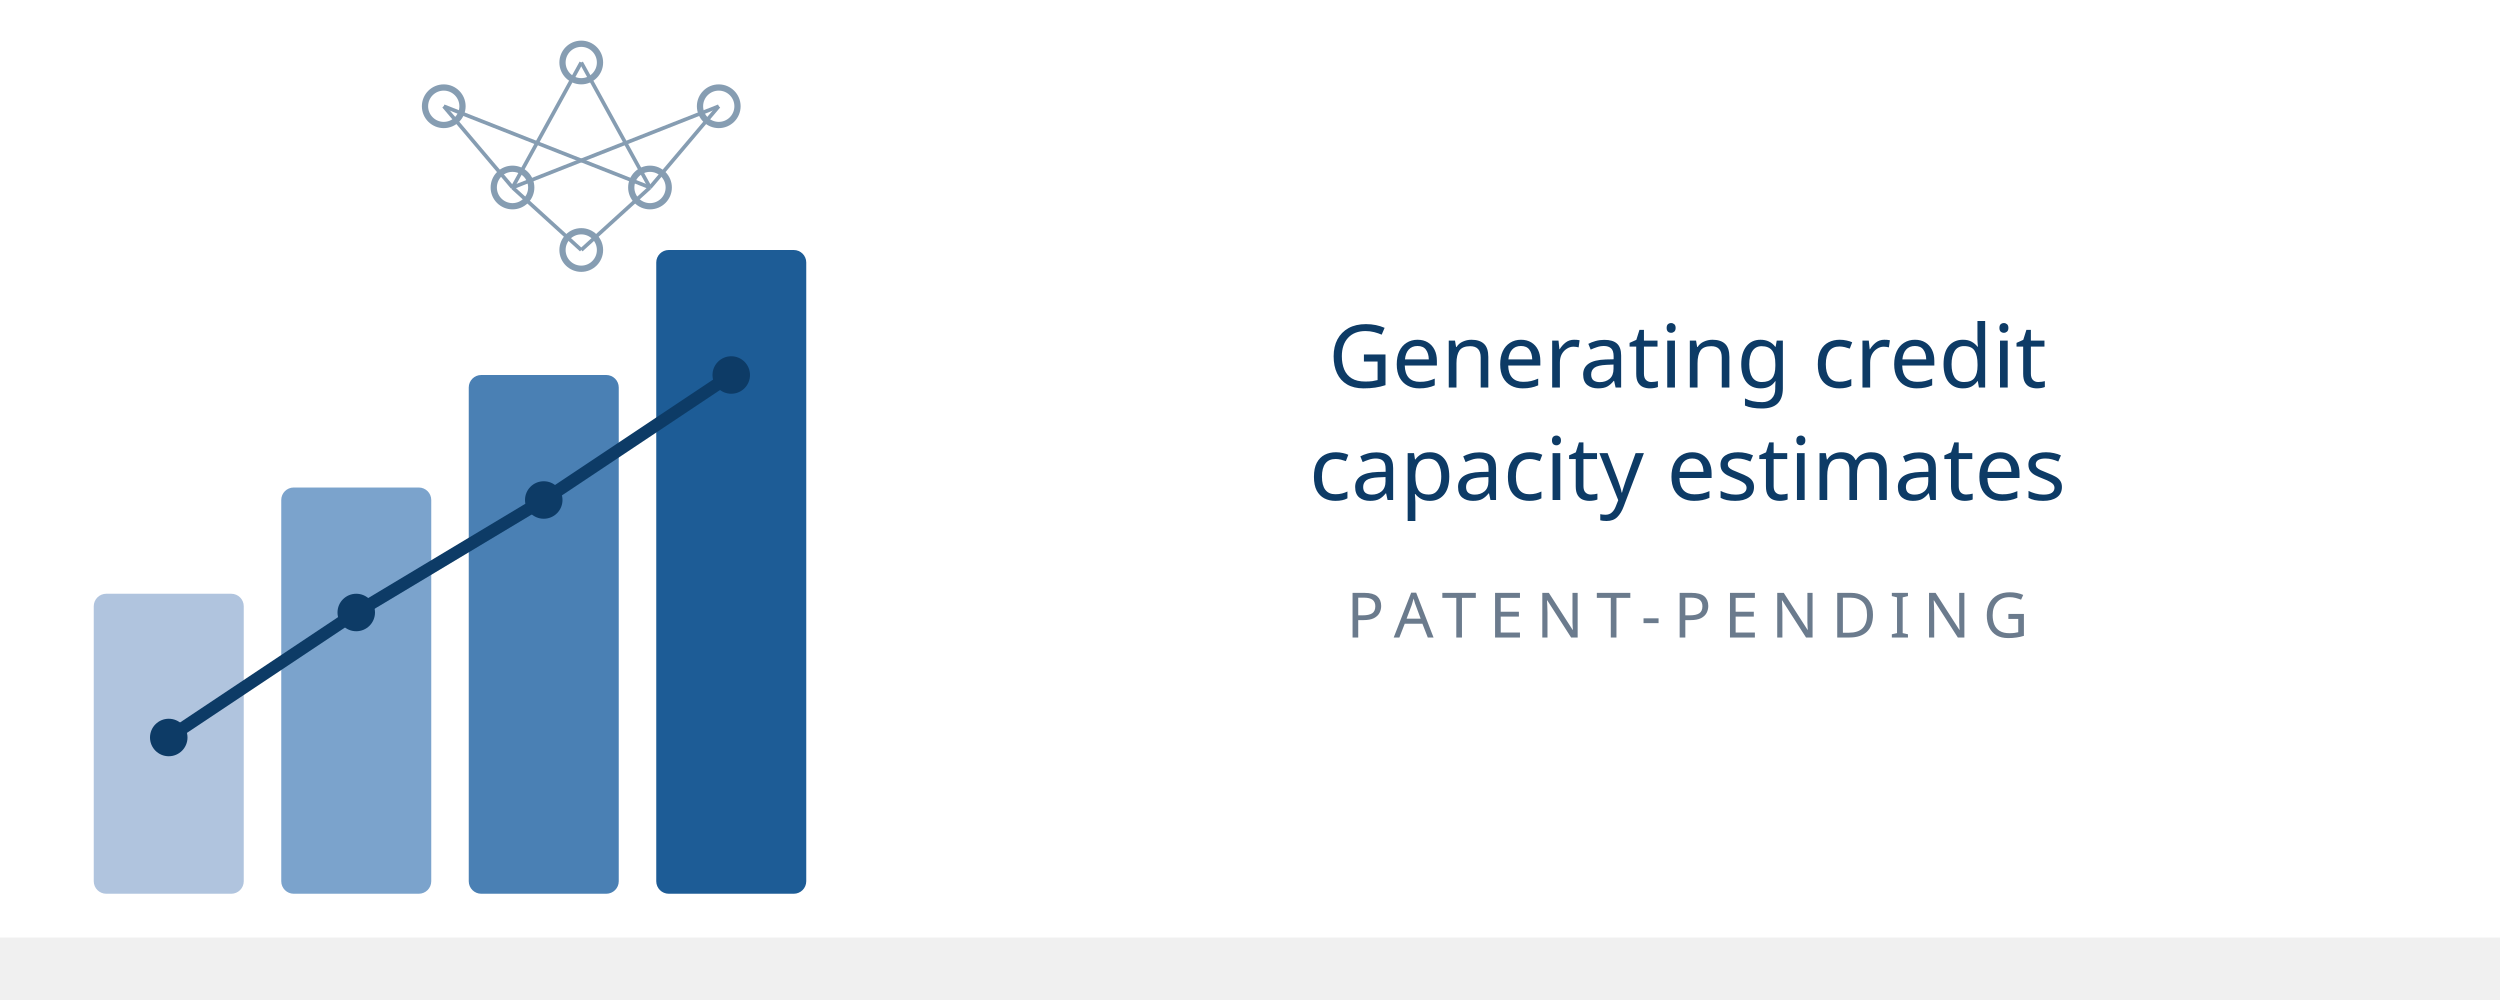
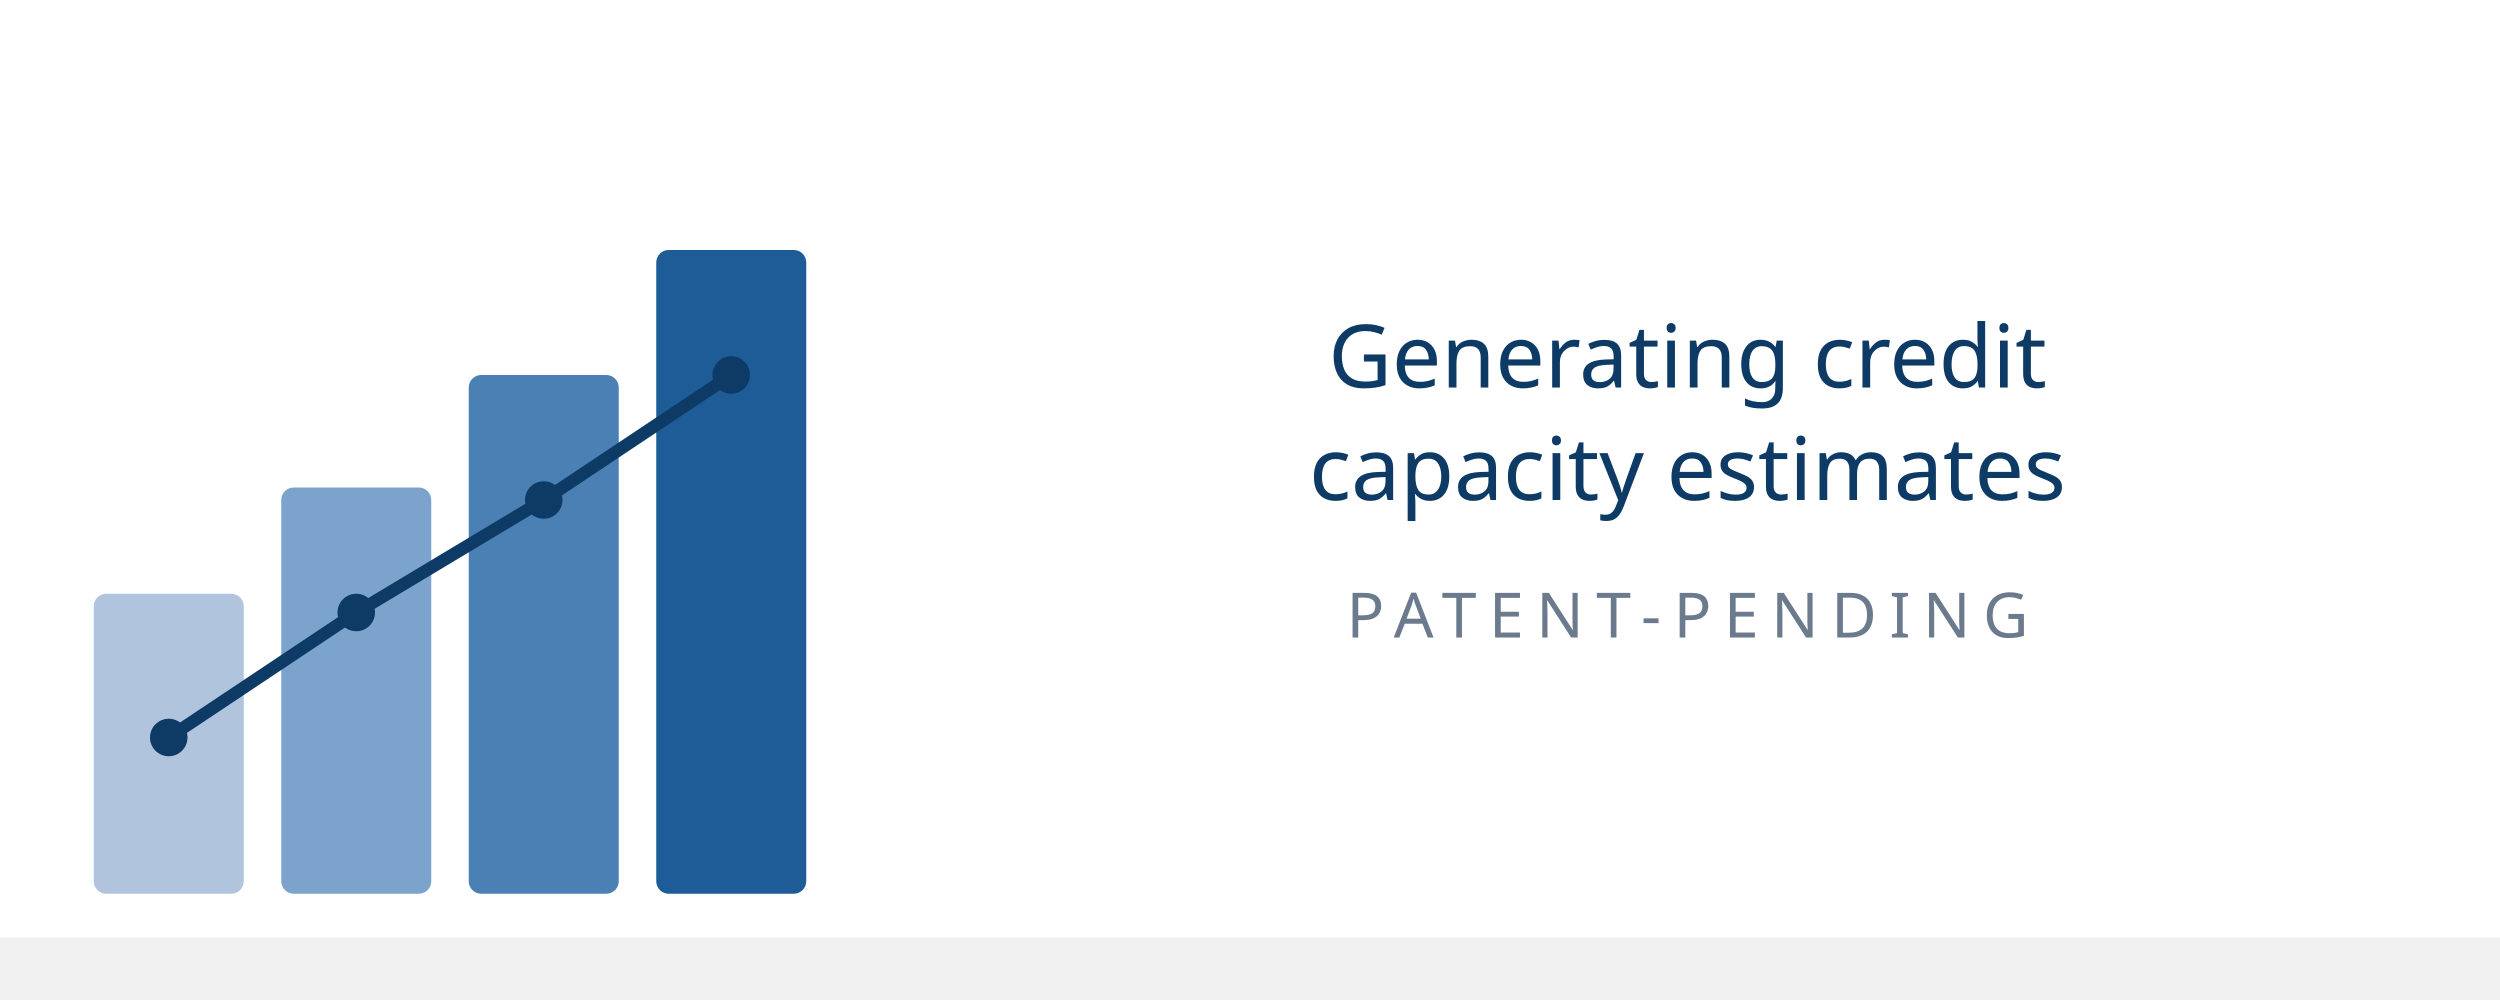
<svg xmlns="http://www.w3.org/2000/svg" width="100%" viewBox="0 0 400 160" role="img">
  <rect x="0" y="0" width="400" height="150" fill="white" style="fill:rgb(255, 255, 255);stroke:none;color:rgb(255, 255, 255);stroke-width:1px;stroke-linecap:butt;stroke-linejoin:miter;opacity:1;font-family:&quot;Anthropic Sans&quot;, -apple-system, &quot;system-ui&quot;, &quot;Segoe UI&quot;, sans-serif;font-size:16px;font-weight:400;text-anchor:start;dominant-baseline:auto" />
  <g transform="translate(80,90)" style="fill:rgb(0, 0, 0);stroke:none;color:rgb(255, 255, 255);stroke-width:1px;stroke-linecap:butt;stroke-linejoin:miter;opacity:1;font-family:&quot;Anthropic Sans&quot;, -apple-system, &quot;system-ui&quot;, &quot;Segoe UI&quot;, sans-serif;font-size:16px;font-weight:400;text-anchor:start;dominant-baseline:auto">
    <rect x="-65" y="5" width="24" height="48" rx="2" fill="#B0C4DE" style="fill:rgb(176, 196, 222);stroke:none;color:rgb(255, 255, 255);stroke-width:1px;stroke-linecap:butt;stroke-linejoin:miter;opacity:1;font-family:&quot;Anthropic Sans&quot;, -apple-system, &quot;system-ui&quot;, &quot;Segoe UI&quot;, sans-serif;font-size:16px;font-weight:400;text-anchor:start;dominant-baseline:auto" />
    <rect x="-35" y="-12" width="24" height="65" rx="2" fill="#7BA3CC" style="fill:rgb(123, 163, 204);stroke:none;color:rgb(255, 255, 255);stroke-width:1px;stroke-linecap:butt;stroke-linejoin:miter;opacity:1;font-family:&quot;Anthropic Sans&quot;, -apple-system, &quot;system-ui&quot;, &quot;Segoe UI&quot;, sans-serif;font-size:16px;font-weight:400;text-anchor:start;dominant-baseline:auto" />
    <rect x="-5" y="-30" width="24" height="83" rx="2" fill="#4A80B4" style="fill:rgb(74, 128, 180);stroke:none;color:rgb(255, 255, 255);stroke-width:1px;stroke-linecap:butt;stroke-linejoin:miter;opacity:1;font-family:&quot;Anthropic Sans&quot;, -apple-system, &quot;system-ui&quot;, &quot;Segoe UI&quot;, sans-serif;font-size:16px;font-weight:400;text-anchor:start;dominant-baseline:auto" />
    <rect x="25" y="-50" width="24" height="103" rx="2" fill="#1D5C96" style="fill:rgb(29, 92, 150);stroke:none;color:rgb(255, 255, 255);stroke-width:1px;stroke-linecap:butt;stroke-linejoin:miter;opacity:1;font-family:&quot;Anthropic Sans&quot;, -apple-system, &quot;system-ui&quot;, &quot;Segoe UI&quot;, sans-serif;font-size:16px;font-weight:400;text-anchor:start;dominant-baseline:auto" />
    <polyline points="-53,28 -23,8 7,-10 37,-30" fill="none" stroke="#0D3B66" stroke-width="2" stroke-linecap="round" stroke-linejoin="round" style="fill:none;stroke:rgb(13, 59, 102);color:rgb(255, 255, 255);stroke-width:2px;stroke-linecap:round;stroke-linejoin:round;opacity:1;font-family:&quot;Anthropic Sans&quot;, -apple-system, &quot;system-ui&quot;, &quot;Segoe UI&quot;, sans-serif;font-size:16px;font-weight:400;text-anchor:start;dominant-baseline:auto" />
    <circle cx="-53" cy="28" r="3" fill="#0D3B66" style="fill:rgb(13, 59, 102);stroke:none;color:rgb(255, 255, 255);stroke-width:1px;stroke-linecap:butt;stroke-linejoin:miter;opacity:1;font-family:&quot;Anthropic Sans&quot;, -apple-system, &quot;system-ui&quot;, &quot;Segoe UI&quot;, sans-serif;font-size:16px;font-weight:400;text-anchor:start;dominant-baseline:auto" />
    <circle cx="-23" cy="8" r="3" fill="#0D3B66" style="fill:rgb(13, 59, 102);stroke:none;color:rgb(255, 255, 255);stroke-width:1px;stroke-linecap:butt;stroke-linejoin:miter;opacity:1;font-family:&quot;Anthropic Sans&quot;, -apple-system, &quot;system-ui&quot;, &quot;Segoe UI&quot;, sans-serif;font-size:16px;font-weight:400;text-anchor:start;dominant-baseline:auto" />
    <circle cx="7" cy="-10" r="3" fill="#0D3B66" style="fill:rgb(13, 59, 102);stroke:none;color:rgb(255, 255, 255);stroke-width:1px;stroke-linecap:butt;stroke-linejoin:miter;opacity:1;font-family:&quot;Anthropic Sans&quot;, -apple-system, &quot;system-ui&quot;, &quot;Segoe UI&quot;, sans-serif;font-size:16px;font-weight:400;text-anchor:start;dominant-baseline:auto" />
    <circle cx="37" cy="-30" r="3" fill="#0D3B66" style="fill:rgb(13, 59, 102);stroke:none;color:rgb(255, 255, 255);stroke-width:1px;stroke-linecap:butt;stroke-linejoin:miter;opacity:1;font-family:&quot;Anthropic Sans&quot;, -apple-system, &quot;system-ui&quot;, &quot;Segoe UI&quot;, sans-serif;font-size:16px;font-weight:400;text-anchor:start;dominant-baseline:auto" />
-     <g transform="translate(5,-68)" opacity="0.5" style="fill:rgb(0, 0, 0);stroke:none;color:rgb(255, 255, 255);stroke-width:1px;stroke-linecap:butt;stroke-linejoin:miter;opacity:0.5;font-family:&quot;Anthropic Sans&quot;, -apple-system, &quot;system-ui&quot;, &quot;Segoe UI&quot;, sans-serif;font-size:16px;font-weight:400;text-anchor:start;dominant-baseline:auto">
-       <circle cx="-14" cy="-5" r="3" fill="none" stroke="#0D3B66" stroke-width="1" style="fill:none;stroke:rgb(13, 59, 102);color:rgb(255, 255, 255);stroke-width:1px;stroke-linecap:butt;stroke-linejoin:miter;opacity:1;font-family:&quot;Anthropic Sans&quot;, -apple-system, &quot;system-ui&quot;, &quot;Segoe UI&quot;, sans-serif;font-size:16px;font-weight:400;text-anchor:start;dominant-baseline:auto" />
-       <circle cx="8" cy="-12" r="3" fill="none" stroke="#0D3B66" stroke-width="1" style="fill:none;stroke:rgb(13, 59, 102);color:rgb(255, 255, 255);stroke-width:1px;stroke-linecap:butt;stroke-linejoin:miter;opacity:1;font-family:&quot;Anthropic Sans&quot;, -apple-system, &quot;system-ui&quot;, &quot;Segoe UI&quot;, sans-serif;font-size:16px;font-weight:400;text-anchor:start;dominant-baseline:auto" />
-       <circle cx="30" cy="-5" r="3" fill="none" stroke="#0D3B66" stroke-width="1" style="fill:none;stroke:rgb(13, 59, 102);color:rgb(255, 255, 255);stroke-width:1px;stroke-linecap:butt;stroke-linejoin:miter;opacity:1;font-family:&quot;Anthropic Sans&quot;, -apple-system, &quot;system-ui&quot;, &quot;Segoe UI&quot;, sans-serif;font-size:16px;font-weight:400;text-anchor:start;dominant-baseline:auto" />
-       <circle cx="-3" cy="8" r="3" fill="none" stroke="#0D3B66" stroke-width="1" style="fill:none;stroke:rgb(13, 59, 102);color:rgb(255, 255, 255);stroke-width:1px;stroke-linecap:butt;stroke-linejoin:miter;opacity:1;font-family:&quot;Anthropic Sans&quot;, -apple-system, &quot;system-ui&quot;, &quot;Segoe UI&quot;, sans-serif;font-size:16px;font-weight:400;text-anchor:start;dominant-baseline:auto" />
-       <circle cx="19" cy="8" r="3" fill="none" stroke="#0D3B66" stroke-width="1" style="fill:none;stroke:rgb(13, 59, 102);color:rgb(255, 255, 255);stroke-width:1px;stroke-linecap:butt;stroke-linejoin:miter;opacity:1;font-family:&quot;Anthropic Sans&quot;, -apple-system, &quot;system-ui&quot;, &quot;Segoe UI&quot;, sans-serif;font-size:16px;font-weight:400;text-anchor:start;dominant-baseline:auto" />
-       <circle cx="8" cy="18" r="3" fill="none" stroke="#0D3B66" stroke-width="1" style="fill:none;stroke:rgb(13, 59, 102);color:rgb(255, 255, 255);stroke-width:1px;stroke-linecap:butt;stroke-linejoin:miter;opacity:1;font-family:&quot;Anthropic Sans&quot;, -apple-system, &quot;system-ui&quot;, &quot;Segoe UI&quot;, sans-serif;font-size:16px;font-weight:400;text-anchor:start;dominant-baseline:auto" />
-       <line x1="-14" y1="-5" x2="-3" y2="8" stroke="#0D3B66" stroke-width="0.6" style="fill:rgb(0, 0, 0);stroke:rgb(13, 59, 102);color:rgb(255, 255, 255);stroke-width:0.6px;stroke-linecap:butt;stroke-linejoin:miter;opacity:1;font-family:&quot;Anthropic Sans&quot;, -apple-system, &quot;system-ui&quot;, &quot;Segoe UI&quot;, sans-serif;font-size:16px;font-weight:400;text-anchor:start;dominant-baseline:auto" />
-       <line x1="-14" y1="-5" x2="19" y2="8" stroke="#0D3B66" stroke-width="0.6" style="fill:rgb(0, 0, 0);stroke:rgb(13, 59, 102);color:rgb(255, 255, 255);stroke-width:0.6px;stroke-linecap:butt;stroke-linejoin:miter;opacity:1;font-family:&quot;Anthropic Sans&quot;, -apple-system, &quot;system-ui&quot;, &quot;Segoe UI&quot;, sans-serif;font-size:16px;font-weight:400;text-anchor:start;dominant-baseline:auto" />
-       <line x1="8" y1="-12" x2="-3" y2="8" stroke="#0D3B66" stroke-width="0.6" style="fill:rgb(0, 0, 0);stroke:rgb(13, 59, 102);color:rgb(255, 255, 255);stroke-width:0.6px;stroke-linecap:butt;stroke-linejoin:miter;opacity:1;font-family:&quot;Anthropic Sans&quot;, -apple-system, &quot;system-ui&quot;, &quot;Segoe UI&quot;, sans-serif;font-size:16px;font-weight:400;text-anchor:start;dominant-baseline:auto" />
-       <line x1="8" y1="-12" x2="19" y2="8" stroke="#0D3B66" stroke-width="0.6" style="fill:rgb(0, 0, 0);stroke:rgb(13, 59, 102);color:rgb(255, 255, 255);stroke-width:0.6px;stroke-linecap:butt;stroke-linejoin:miter;opacity:1;font-family:&quot;Anthropic Sans&quot;, -apple-system, &quot;system-ui&quot;, &quot;Segoe UI&quot;, sans-serif;font-size:16px;font-weight:400;text-anchor:start;dominant-baseline:auto" />
-       <line x1="30" y1="-5" x2="-3" y2="8" stroke="#0D3B66" stroke-width="0.6" style="fill:rgb(0, 0, 0);stroke:rgb(13, 59, 102);color:rgb(255, 255, 255);stroke-width:0.6px;stroke-linecap:butt;stroke-linejoin:miter;opacity:1;font-family:&quot;Anthropic Sans&quot;, -apple-system, &quot;system-ui&quot;, &quot;Segoe UI&quot;, sans-serif;font-size:16px;font-weight:400;text-anchor:start;dominant-baseline:auto" />
-       <line x1="30" y1="-5" x2="19" y2="8" stroke="#0D3B66" stroke-width="0.6" style="fill:rgb(0, 0, 0);stroke:rgb(13, 59, 102);color:rgb(255, 255, 255);stroke-width:0.6px;stroke-linecap:butt;stroke-linejoin:miter;opacity:1;font-family:&quot;Anthropic Sans&quot;, -apple-system, &quot;system-ui&quot;, &quot;Segoe UI&quot;, sans-serif;font-size:16px;font-weight:400;text-anchor:start;dominant-baseline:auto" />
-       <line x1="-3" y1="8" x2="8" y2="18" stroke="#0D3B66" stroke-width="0.6" style="fill:rgb(0, 0, 0);stroke:rgb(13, 59, 102);color:rgb(255, 255, 255);stroke-width:0.6px;stroke-linecap:butt;stroke-linejoin:miter;opacity:1;font-family:&quot;Anthropic Sans&quot;, -apple-system, &quot;system-ui&quot;, &quot;Segoe UI&quot;, sans-serif;font-size:16px;font-weight:400;text-anchor:start;dominant-baseline:auto" />
-       <line x1="19" y1="8" x2="8" y2="18" stroke="#0D3B66" stroke-width="0.6" style="fill:rgb(0, 0, 0);stroke:rgb(13, 59, 102);color:rgb(255, 255, 255);stroke-width:0.6px;stroke-linecap:butt;stroke-linejoin:miter;opacity:1;font-family:&quot;Anthropic Sans&quot;, -apple-system, &quot;system-ui&quot;, &quot;Segoe UI&quot;, sans-serif;font-size:16px;font-weight:400;text-anchor:start;dominant-baseline:auto" />
-     </g>
  </g>
  <text x="270" y="62" text-anchor="middle" font-family="system-ui, sans-serif" font-size="14" font-weight="500" fill="#0D3B66" style="fill:rgb(13, 59, 102);stroke:none;color:rgb(255, 255, 255);stroke-width:1px;stroke-linecap:butt;stroke-linejoin:miter;opacity:1;font-family:system-ui, sans-serif;font-size:14px;font-weight:500;text-anchor:middle;dominant-baseline:auto">Generating credit</text>
  <text x="270" y="80" text-anchor="middle" font-family="system-ui, sans-serif" font-size="14" font-weight="500" fill="#0D3B66" style="fill:rgb(13, 59, 102);stroke:none;color:rgb(255, 255, 255);stroke-width:1px;stroke-linecap:butt;stroke-linejoin:miter;opacity:1;font-family:system-ui, sans-serif;font-size:14px;font-weight:500;text-anchor:middle;dominant-baseline:auto">capacity estimates</text>
  <text x="270" y="102" text-anchor="middle" font-family="system-ui, sans-serif" font-size="10" fill="#6B7B8D" letter-spacing="2" style="fill:rgb(107, 123, 141);stroke:none;color:rgb(255, 255, 255);stroke-width:1px;stroke-linecap:butt;stroke-linejoin:miter;opacity:1;font-family:system-ui, sans-serif;font-size:10px;font-weight:400;text-anchor:middle;dominant-baseline:auto">PATENT-PENDING</text>
</svg>
